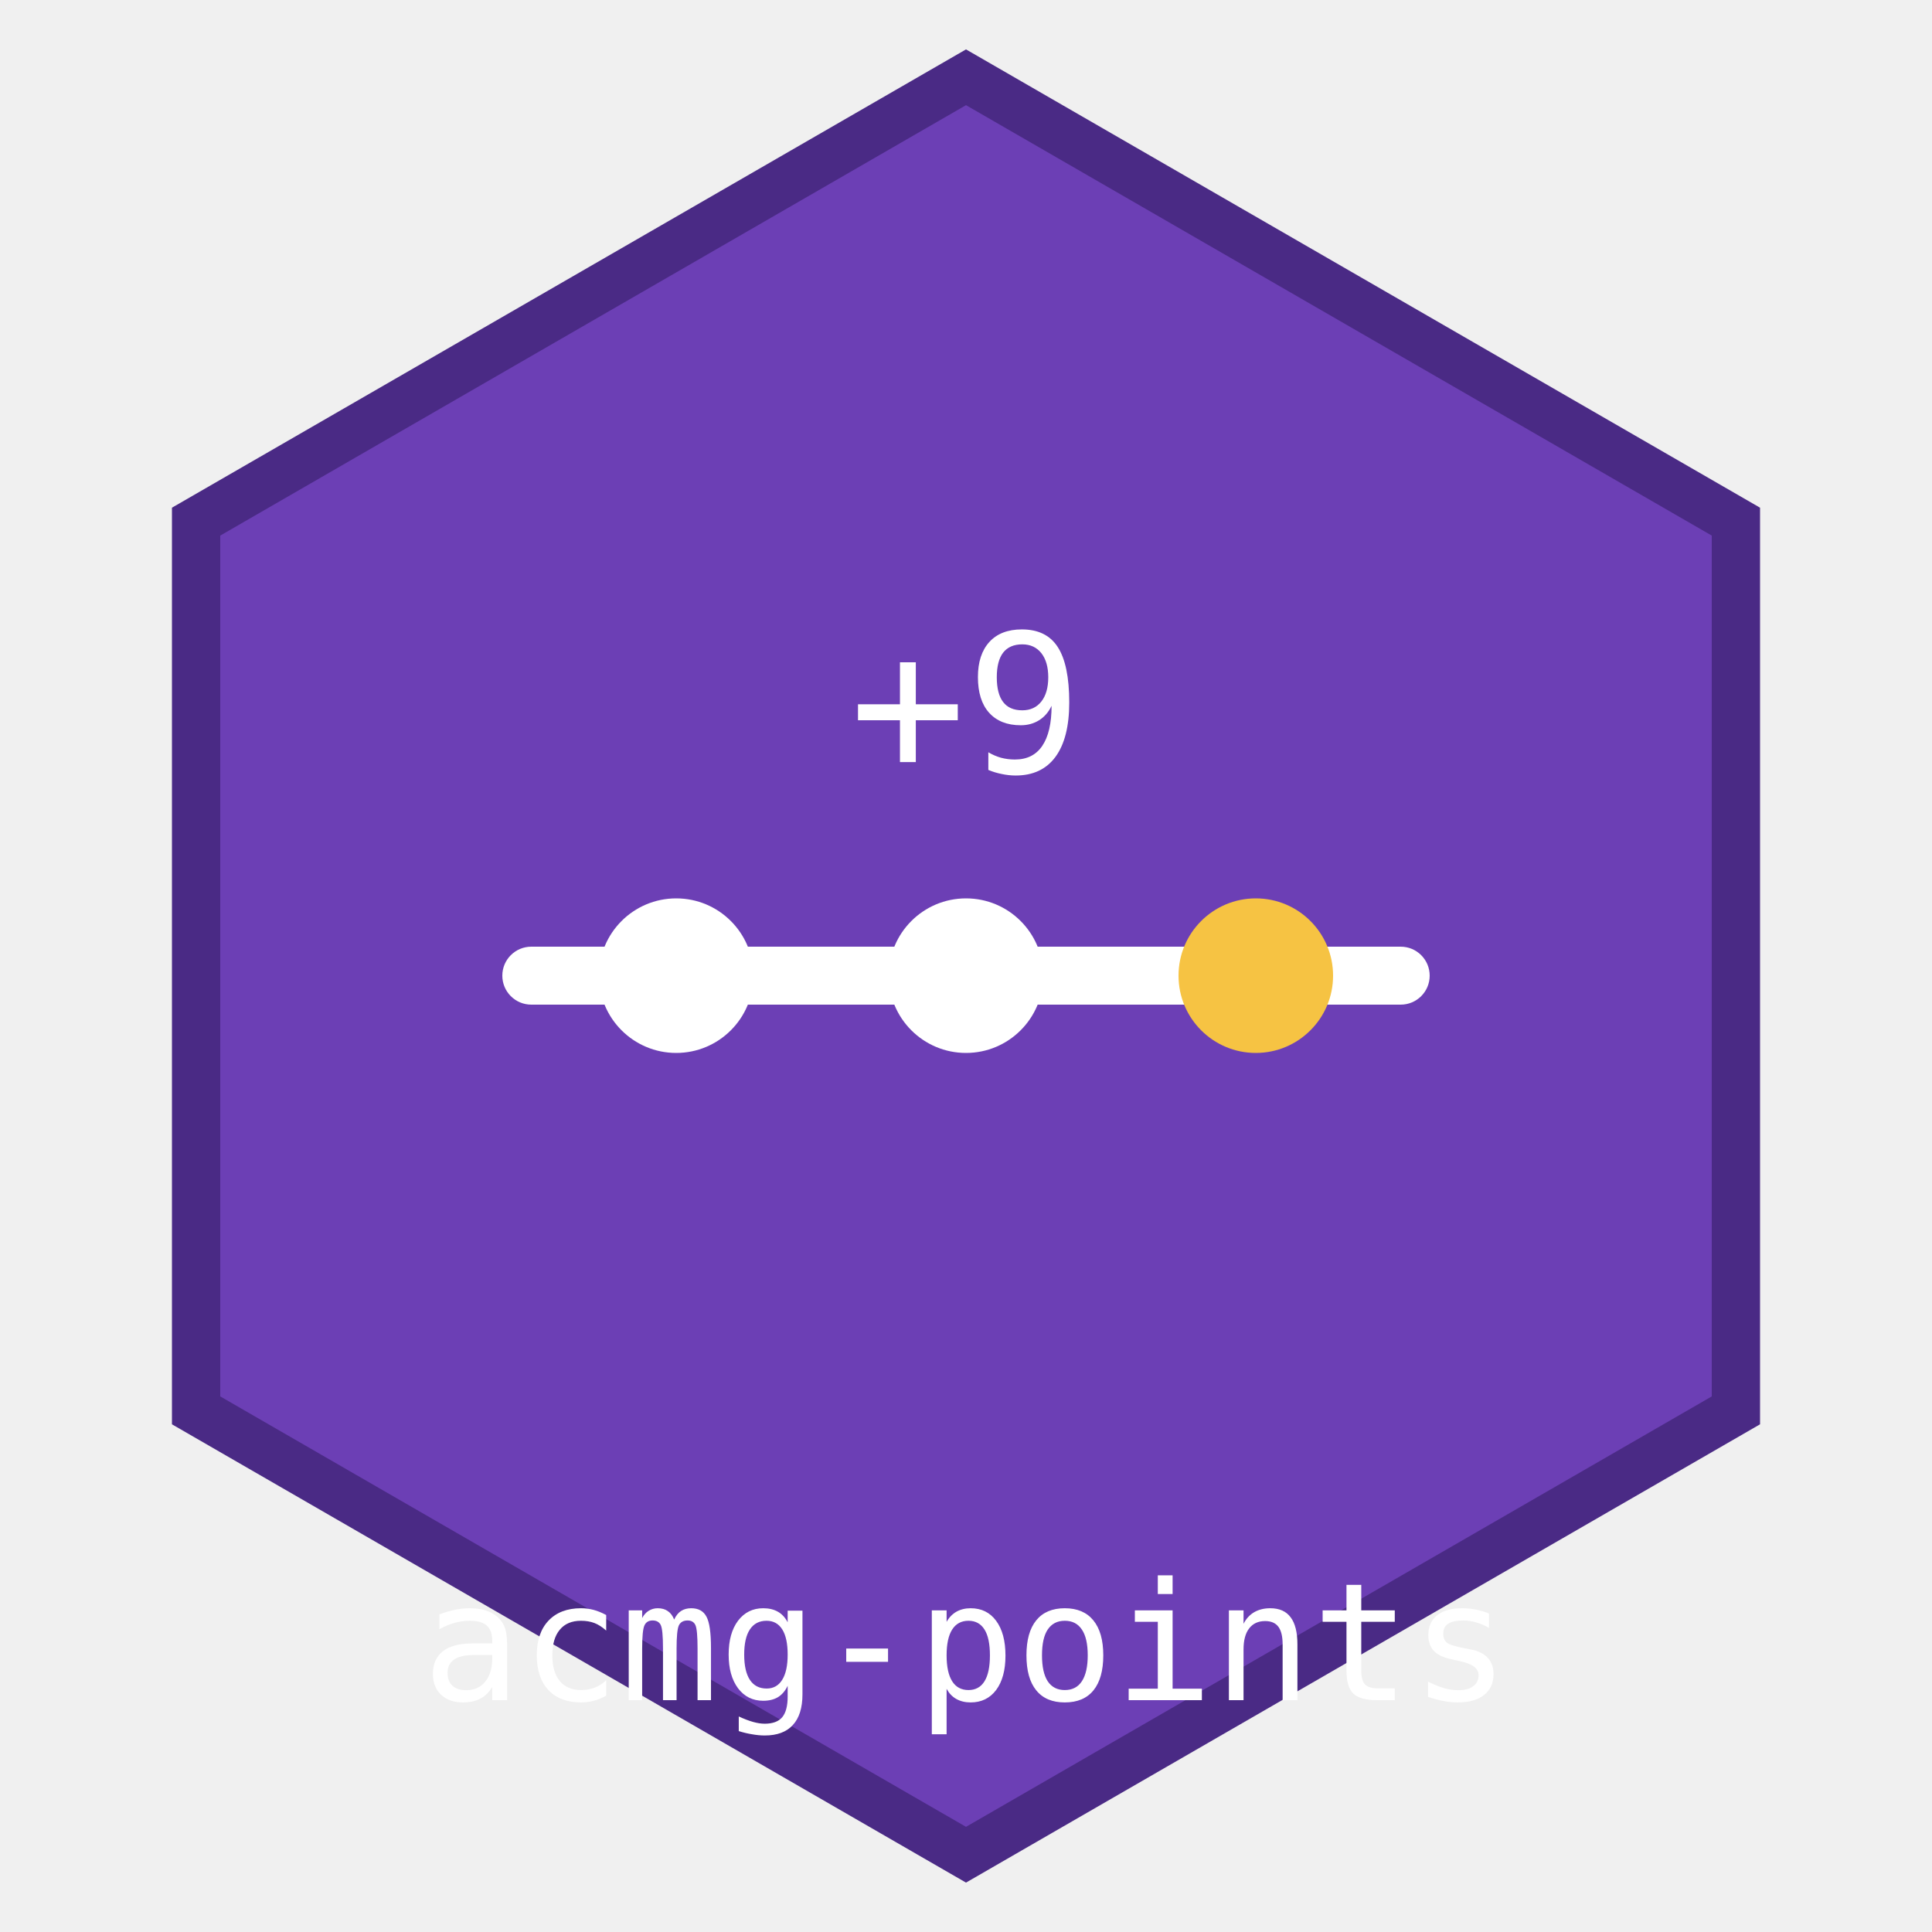
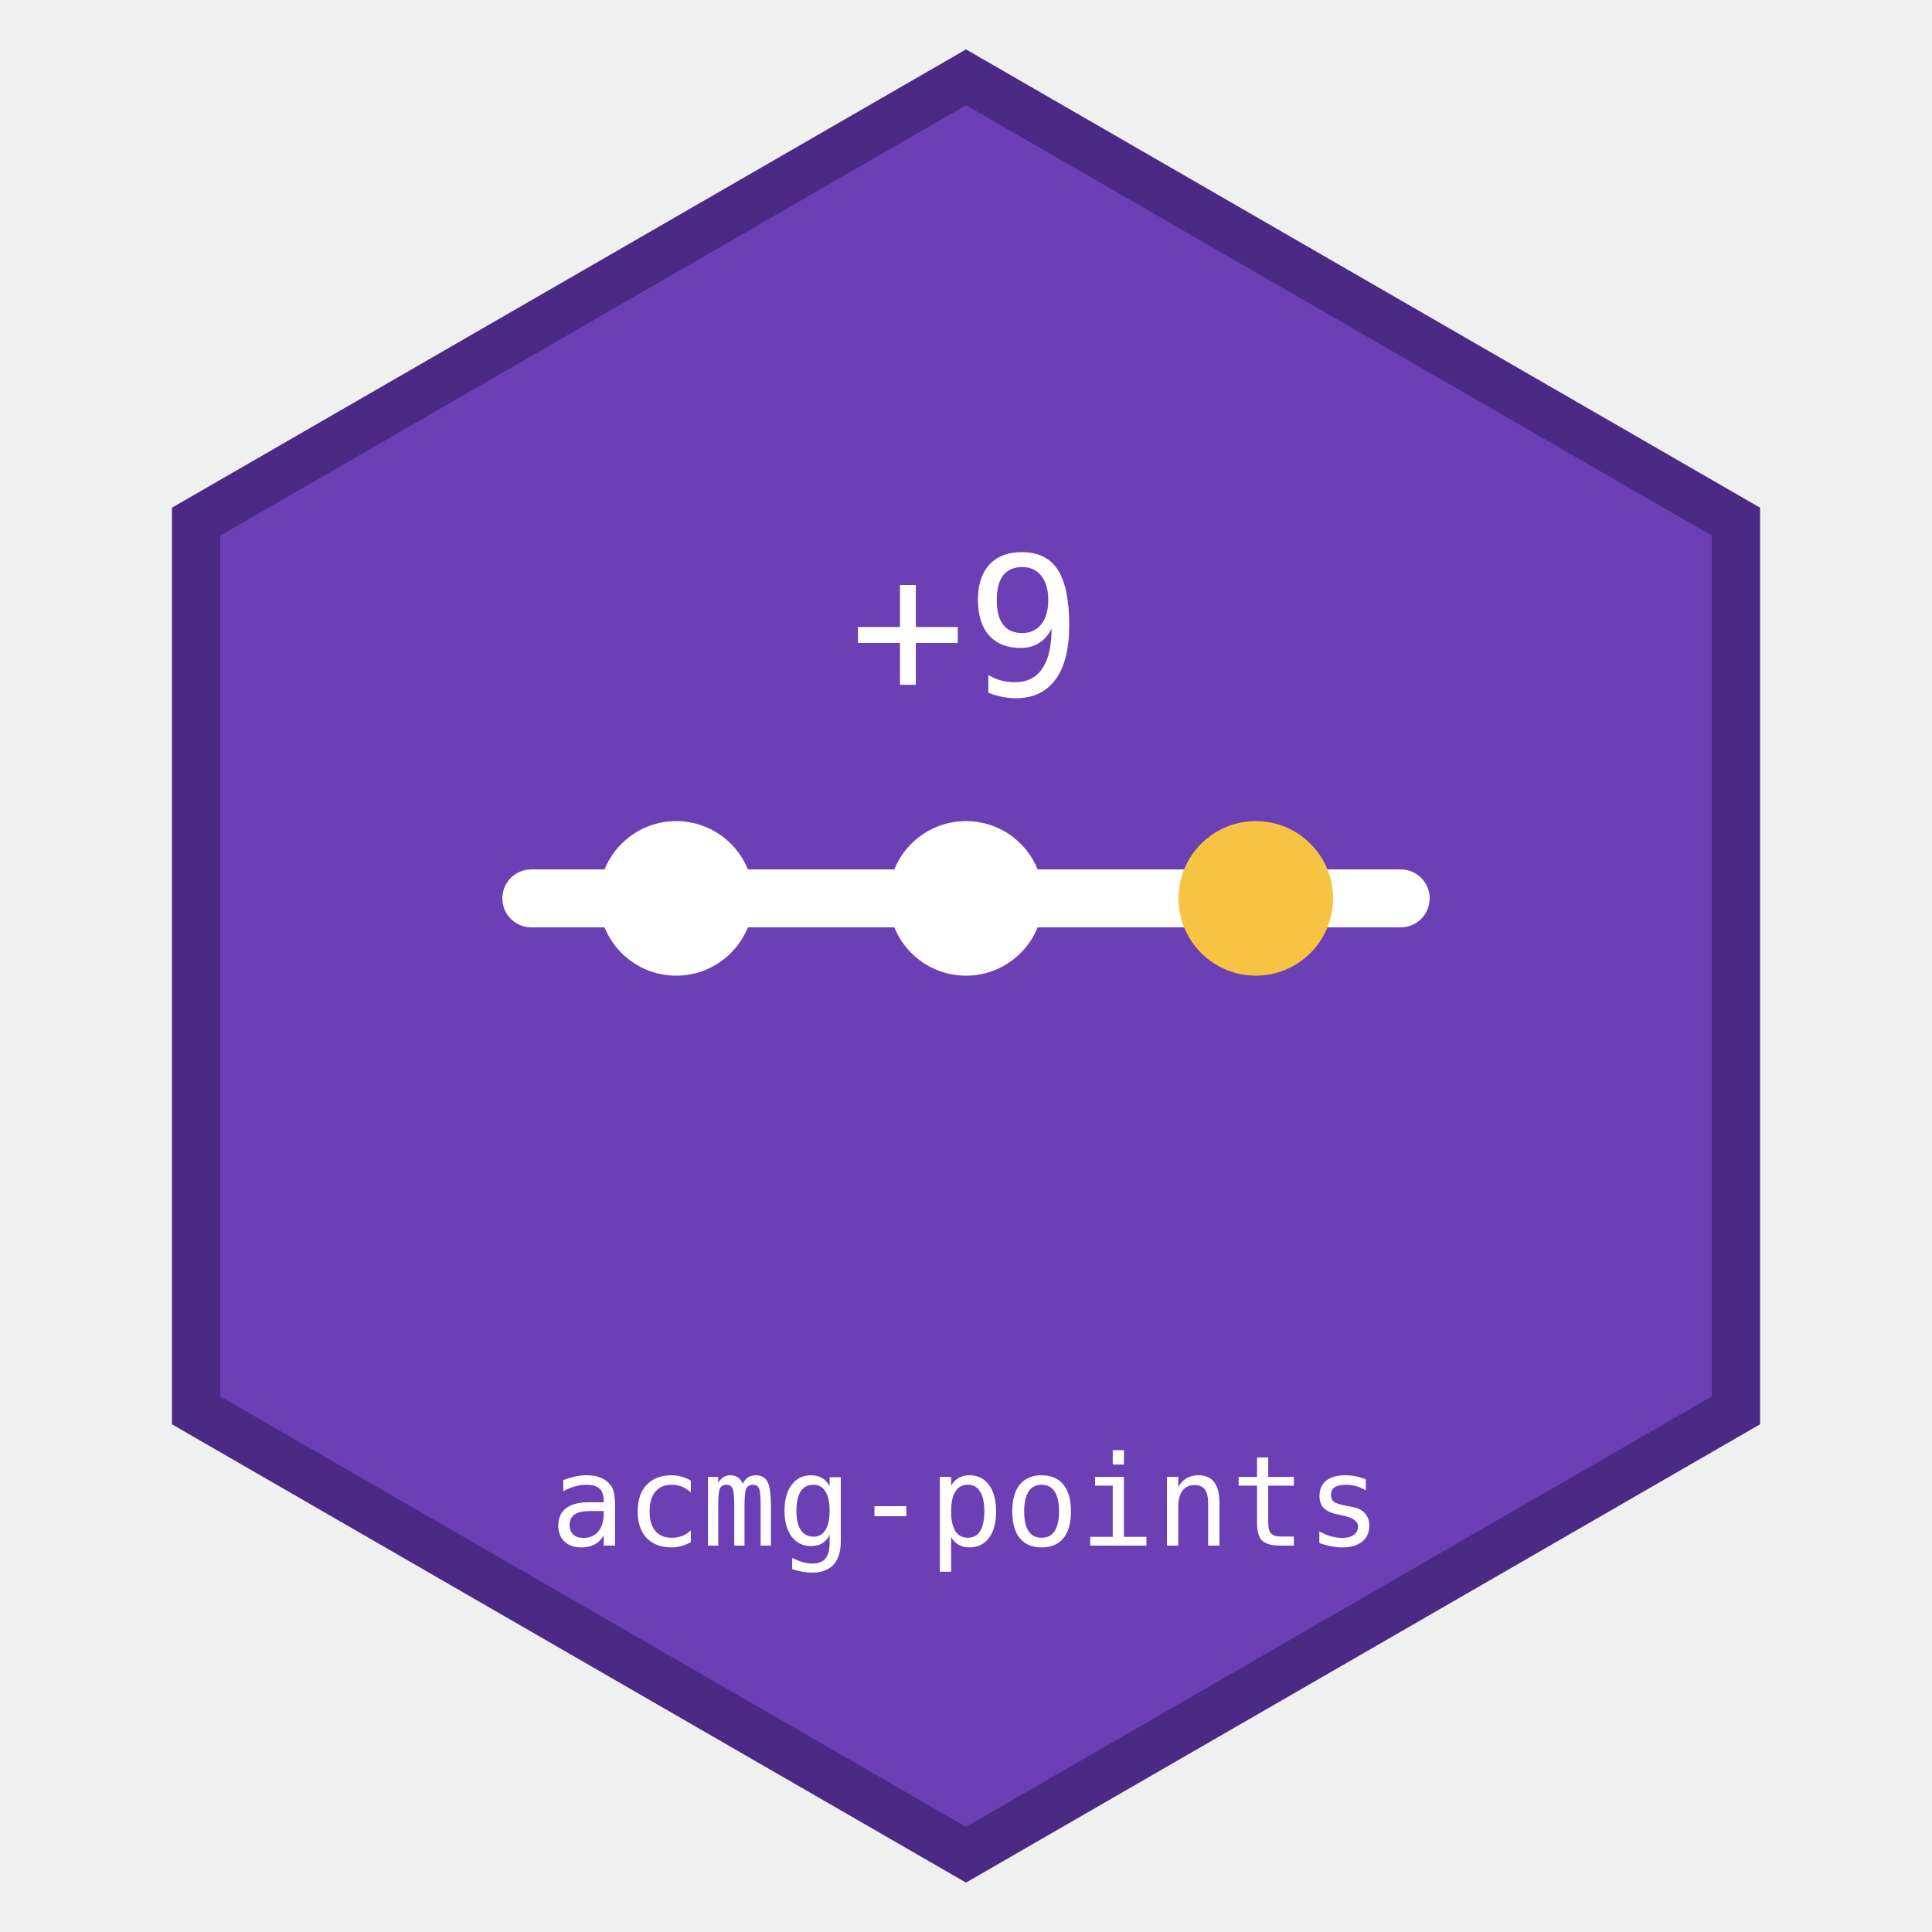
<svg xmlns="http://www.w3.org/2000/svg" viewBox="0 0 200 200" width="200" height="200">
  <polygon points="179.7,146.0 100.0,192.0 20.3,146.0 20.3,54.0 100.0,8.0 179.7,54.0" fill="#6c3fb5" stroke="#4a2a85" stroke-width="5" />
-   <rect x="52" y="98" width="96" height="6" rx="3" fill="#fff" />
-   <circle cx="70" cy="101" r="8" fill="#fff" />
-   <circle cx="100" cy="101" r="8" fill="#fff" />
-   <circle cx="130" cy="101" r="8" fill="#f6c343" />
-   <text x="100" y="80" font-family="Menlo,monospace" font-size="20" fill="#fff" text-anchor="middle">+9</text>
-   <text x="100" y="176" font-family="Menlo,Consolas,monospace" font-size="17" fill="#fff" text-anchor="middle">acmg-points</text>
+   <g transform="translate(0,-8)">
+     <rect x="52" y="98" width="96" height="6" rx="3" fill="#fff" />
+     <circle cx="70" cy="101" r="8" fill="#fff" />
+     <circle cx="100" cy="101" r="8" fill="#fff" />
+     <circle cx="130" cy="101" r="8" fill="#f6c343" />
+     <text x="100" y="80" font-family="Menlo,monospace" font-size="20" fill="#fff" text-anchor="middle">+9</text>
+   </g>
+   <text x="100" y="160" font-family="Menlo,Consolas,monospace" font-size="13" fill="#fff" text-anchor="middle">acmg-points</text>
</svg>
